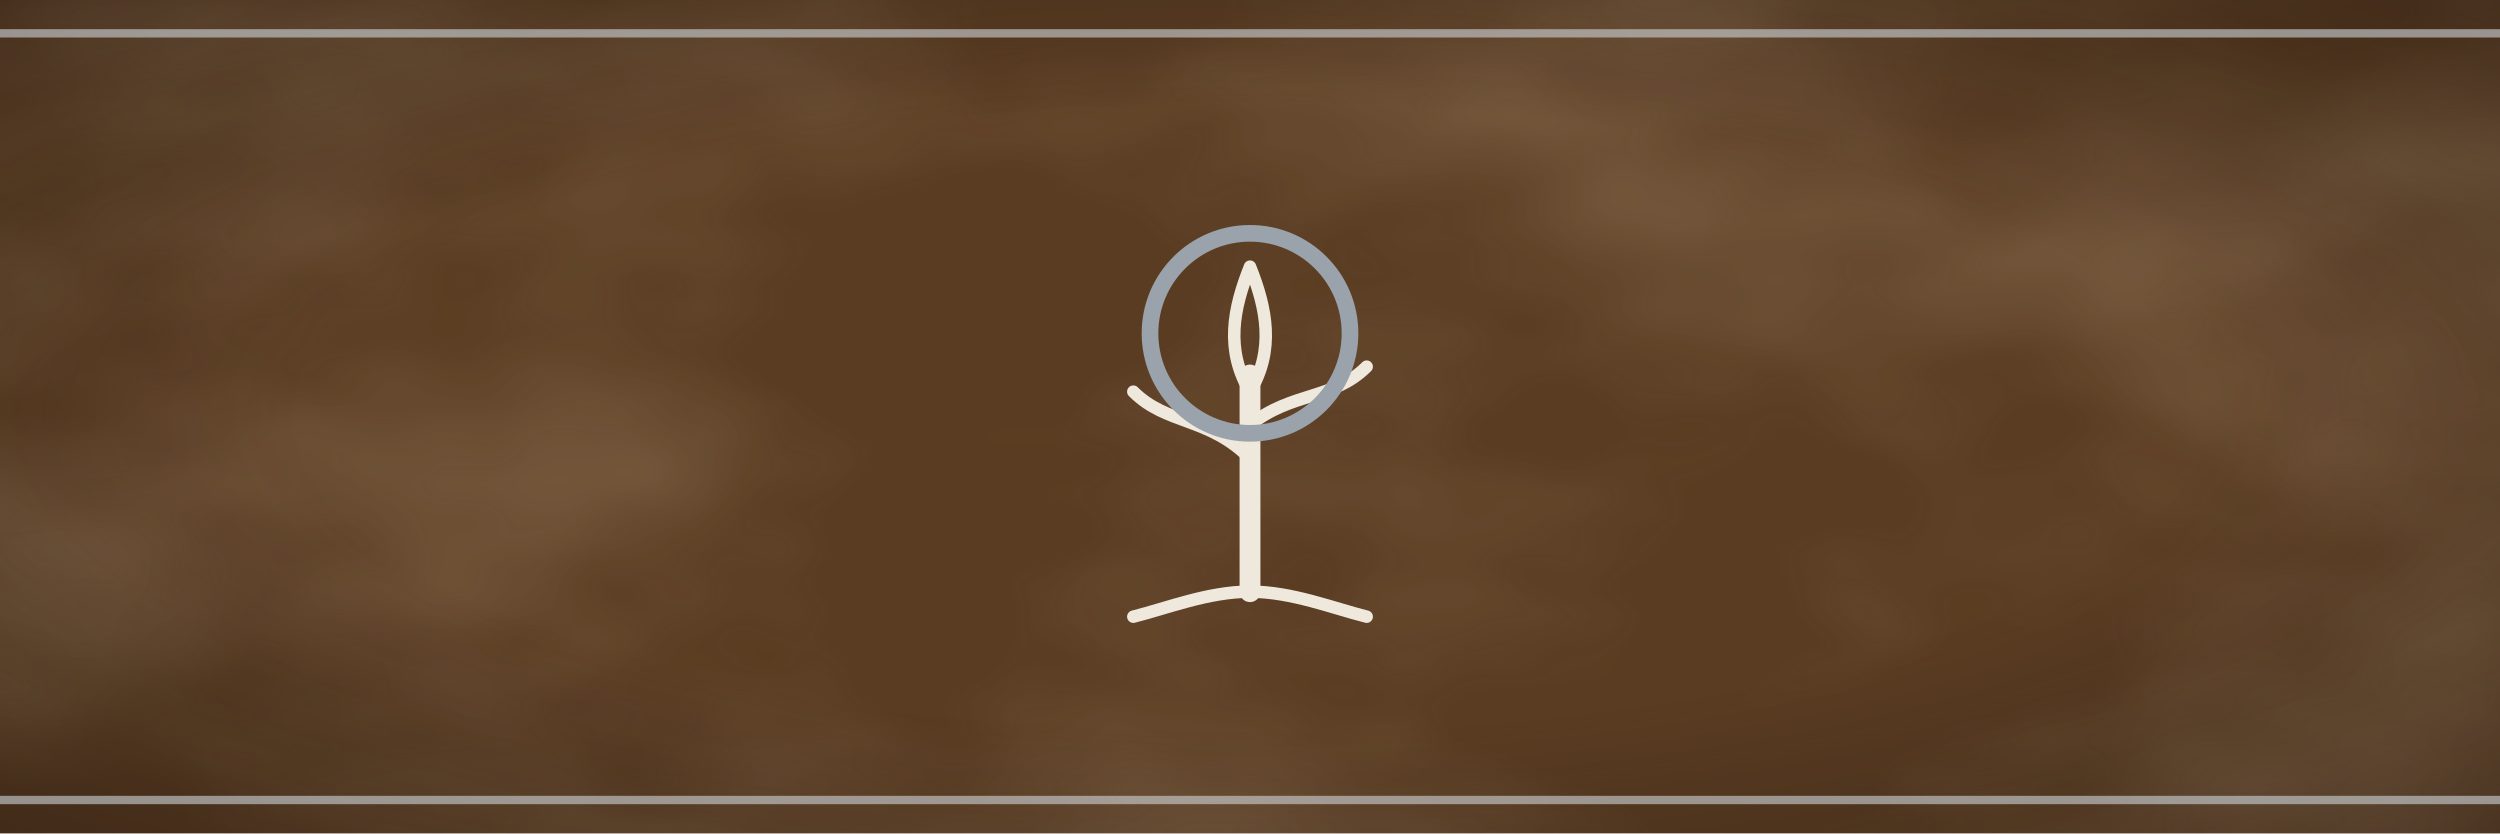
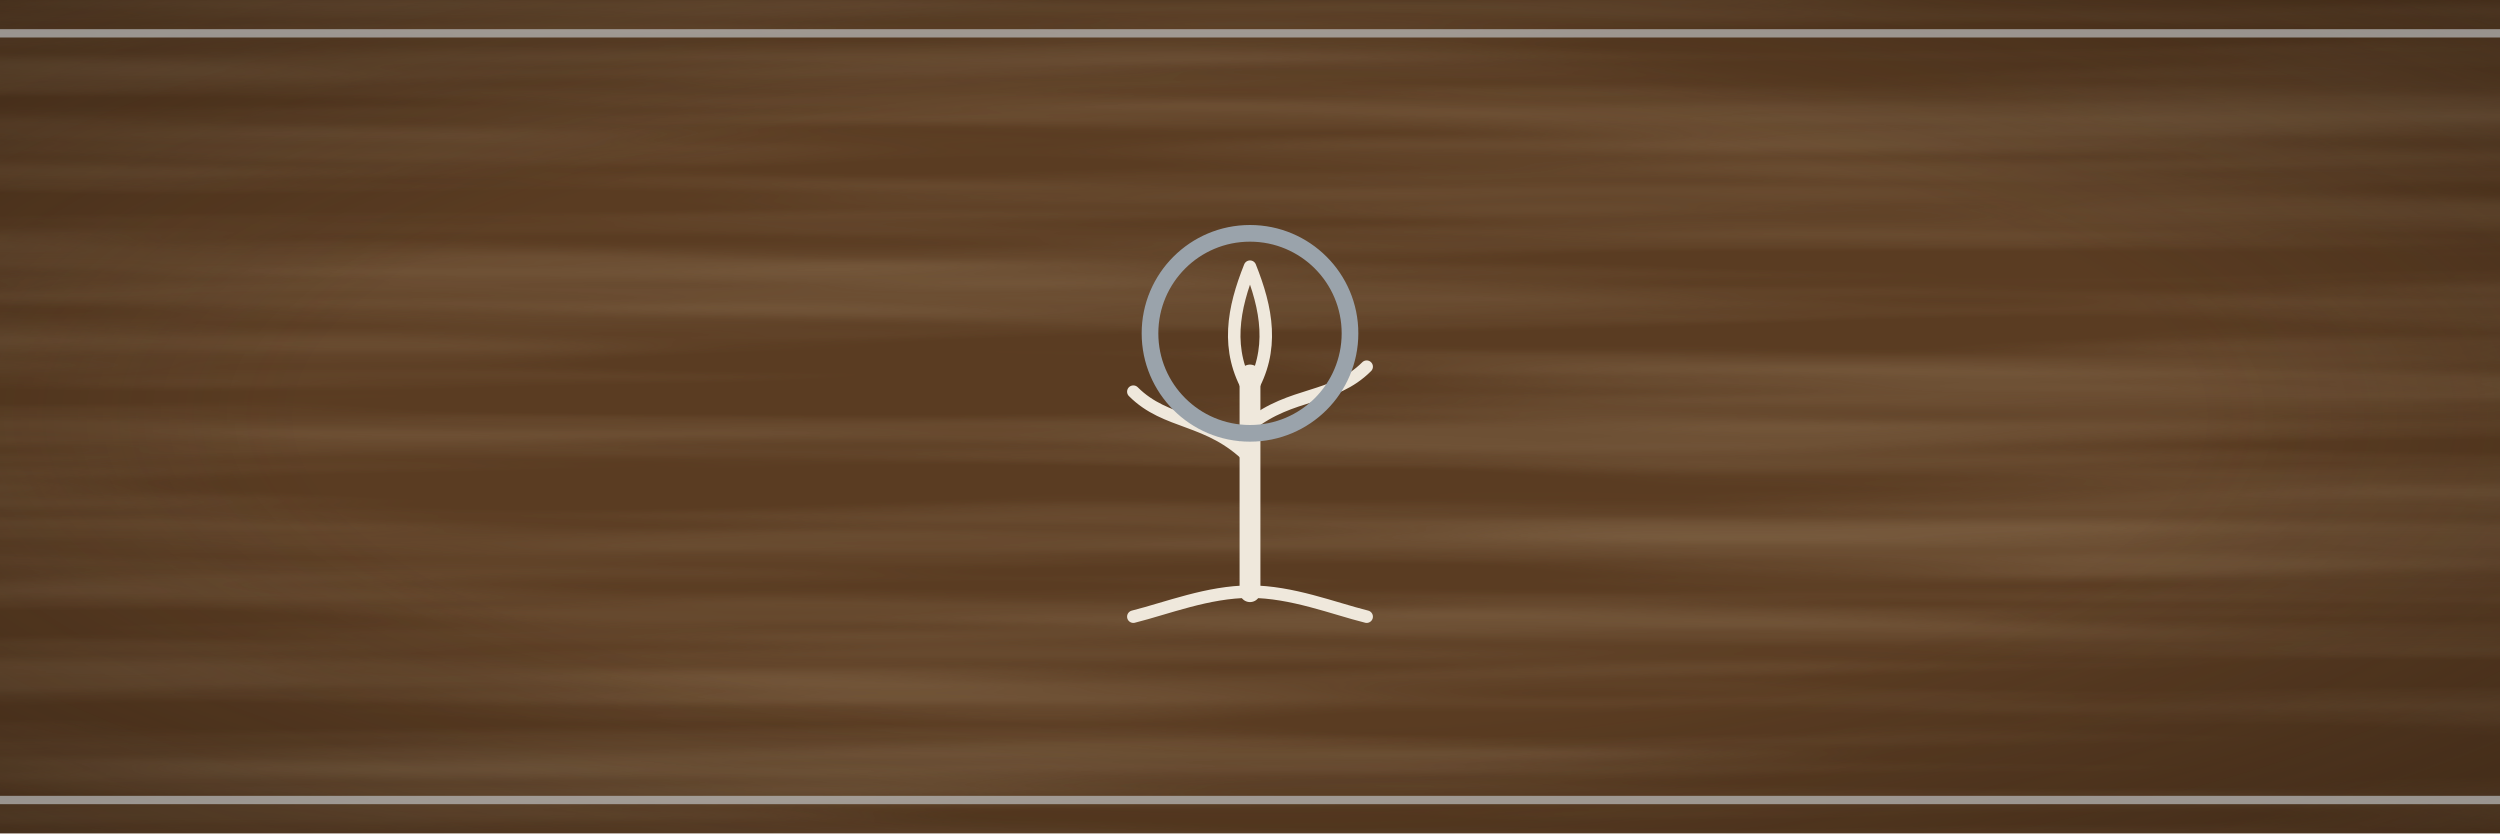
<svg xmlns="http://www.w3.org/2000/svg" viewBox="0 0 600 200" preserveAspectRatio="xMidYMid slice">
  <defs>
    <filter id="m" x="0" y="0" width="100%" height="100%">
-       <feTurbulence type="fractalNoise" baseFrequency=".006 .011" numOctaves="4" seed="32" />
-       <feColorMatrix values="0 0 0 0 .55  0 0 0 0 .40  0 0 0 0 .26  0 0 0 1.25 -.5" />
+       <feTurbulence type="fractalNoise" baseFrequency=".003 .09" numOctaves="3" seed="32" />
+       <feColorMatrix values="0 0 0 0 .30  0 0 0 0 .19  0 0 0 0 .10  0 0 0 1.6 -.55" />
    </filter>
    <radialGradient id="v" cx=".5" cy=".5" r=".75">
      <stop offset=".5" stop-color="#1c120a" stop-opacity="0" />
      <stop offset="1" stop-color="#1c120a" stop-opacity=".45" />
    </radialGradient>
  </defs>
  <rect width="600" height="200" fill="#5a3c22" />
  <rect width="600" height="200" filter="url(#m)" opacity=".55" />
  <rect width="600" height="200" fill="url(#v)" />
  <path d="M0 8H600M0 192H600" stroke="#cfd5da" stroke-width="2" opacity=".6" />
  <g transform="translate(250 50)">
    <path d="M50 92V40" fill="none" stroke="#efe8dc" stroke-width="5" stroke-linejoin="round" stroke-linecap="round" />
    <path d="M50 60C40 50 30 52 22 44M50 52C60 44 70 46 78 38M50 44C44 34 46 24 50 14C54 24 56 34 50 44" fill="none" stroke="#efe8dc" stroke-width="3" stroke-linejoin="round" stroke-linecap="round" />
    <circle cx="50" cy="30" r="24" fill="none" stroke="#9aa3ab" stroke-width="4" />
    <path d="M50 92C40 92 30 96 22 98M50 92C60 92 70 96 78 98" fill="none" stroke="#efe8dc" stroke-width="3" stroke-linejoin="round" stroke-linecap="round" />
  </g>
</svg>
